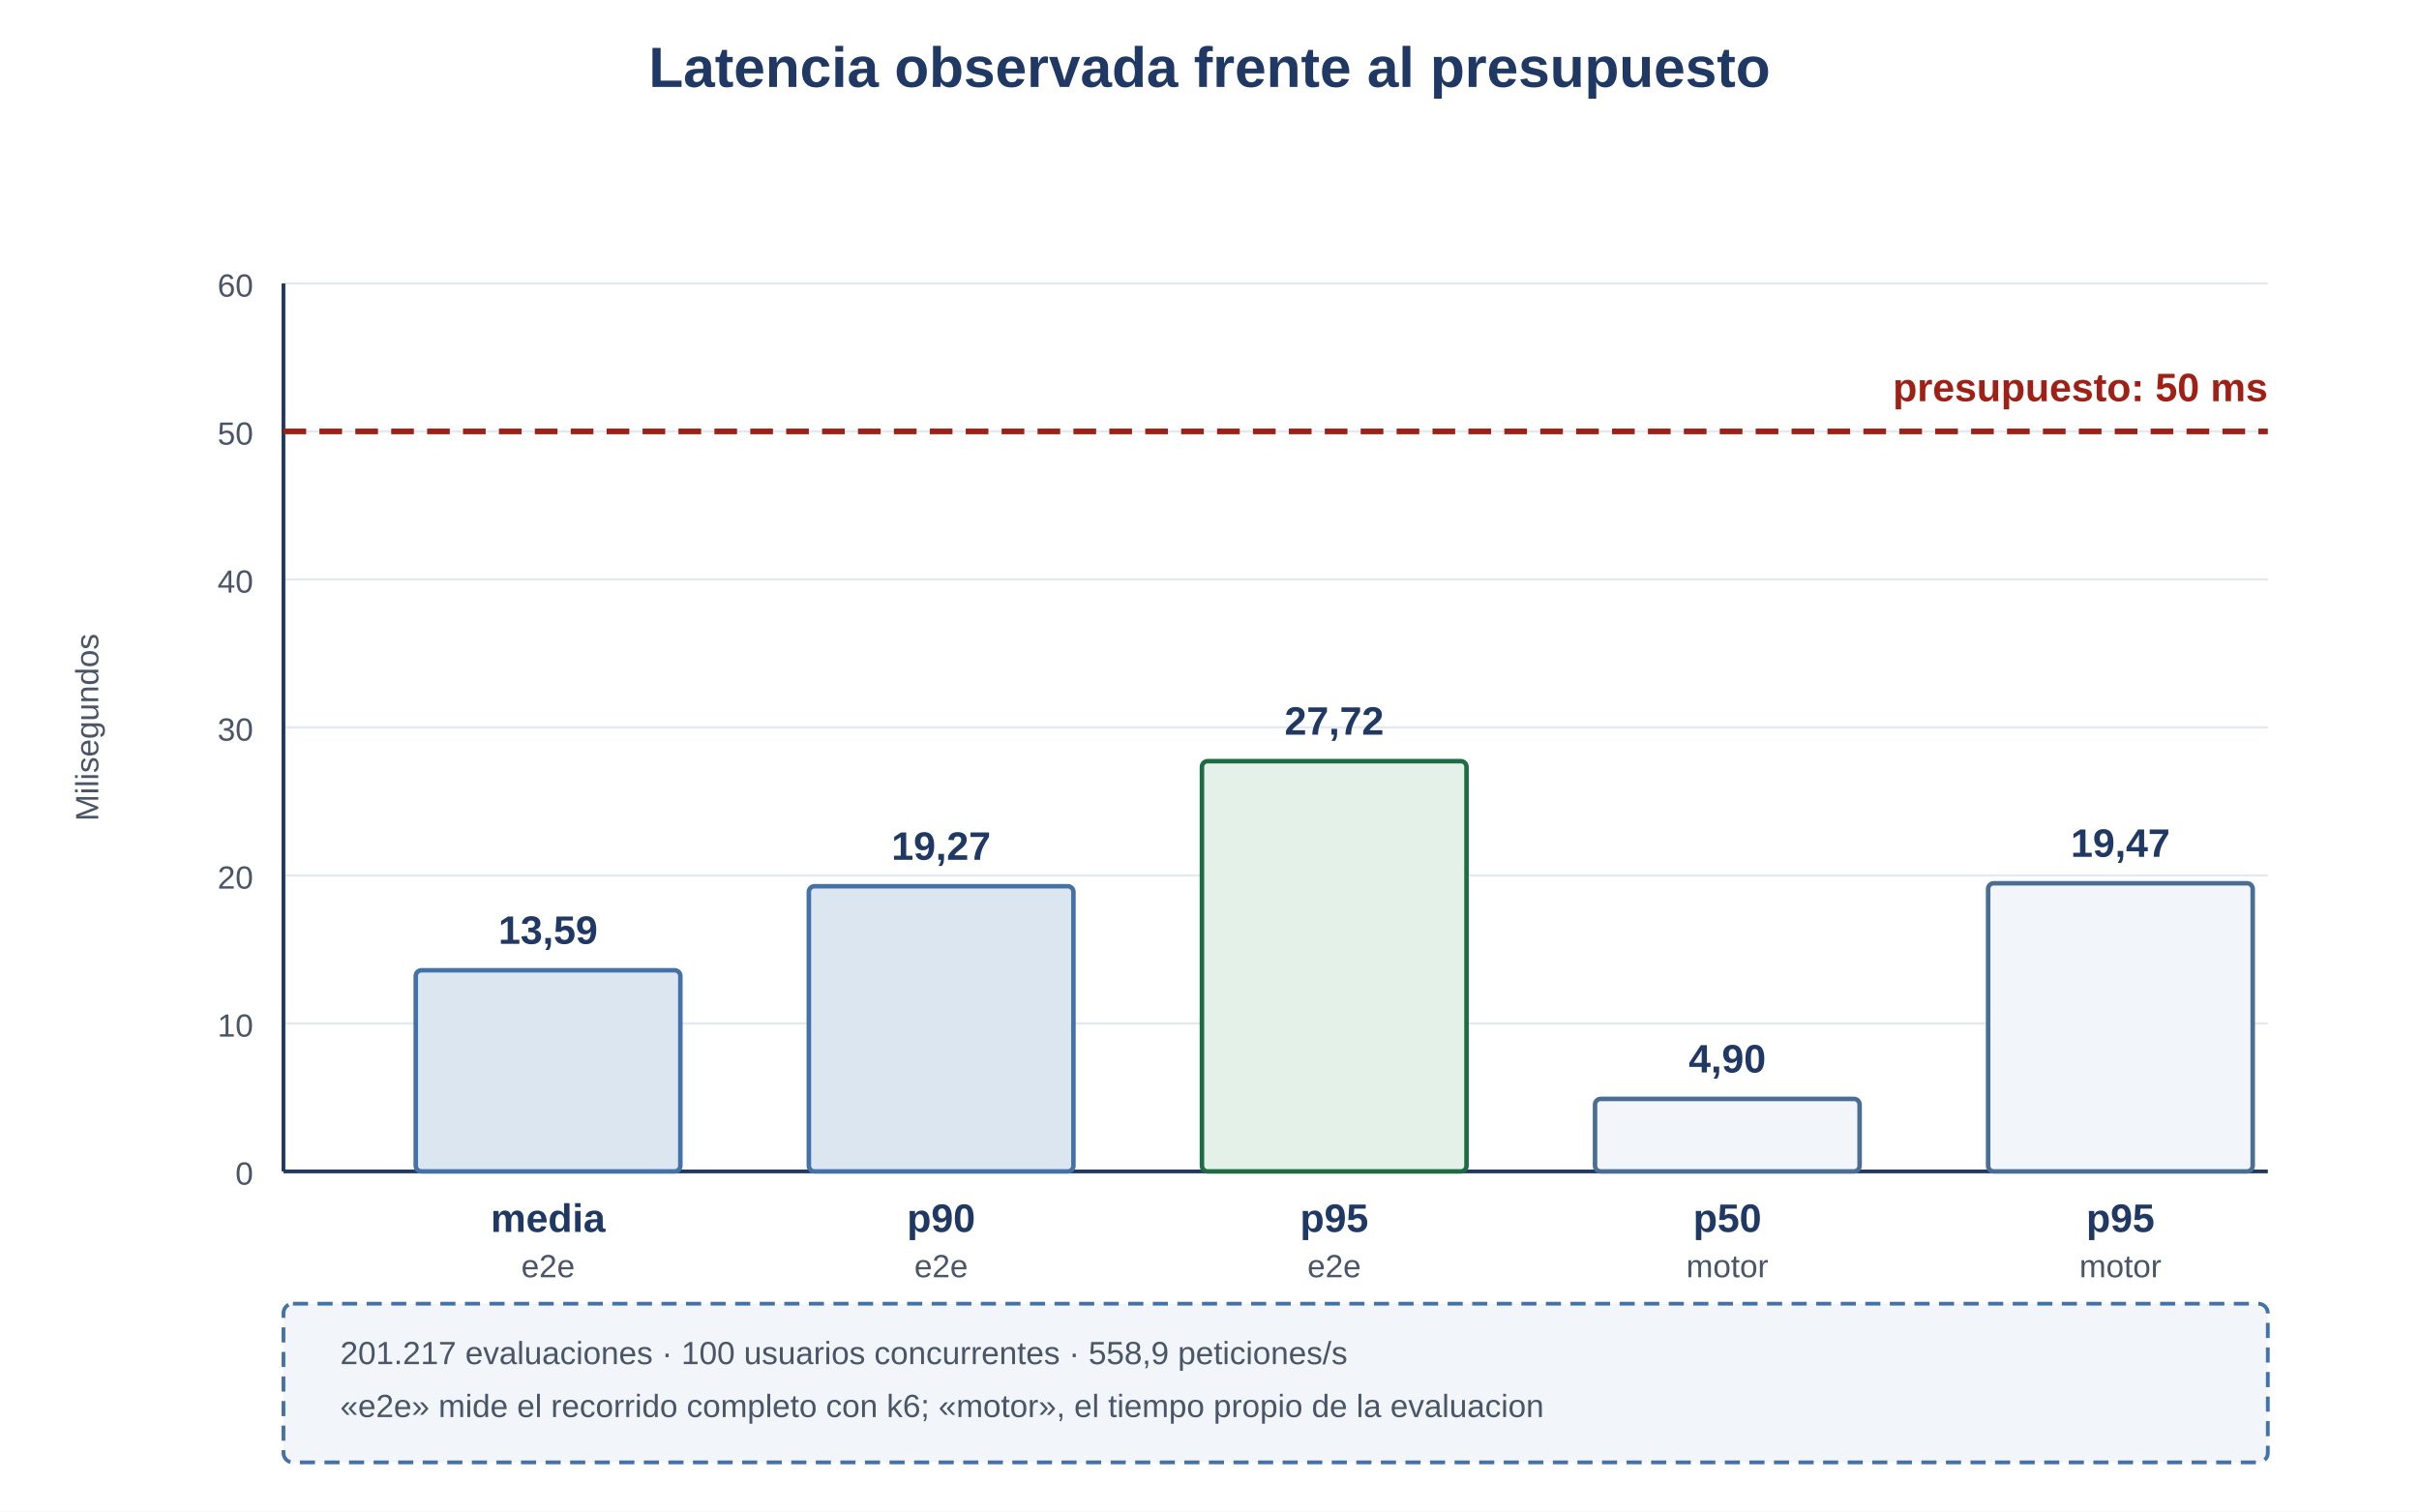
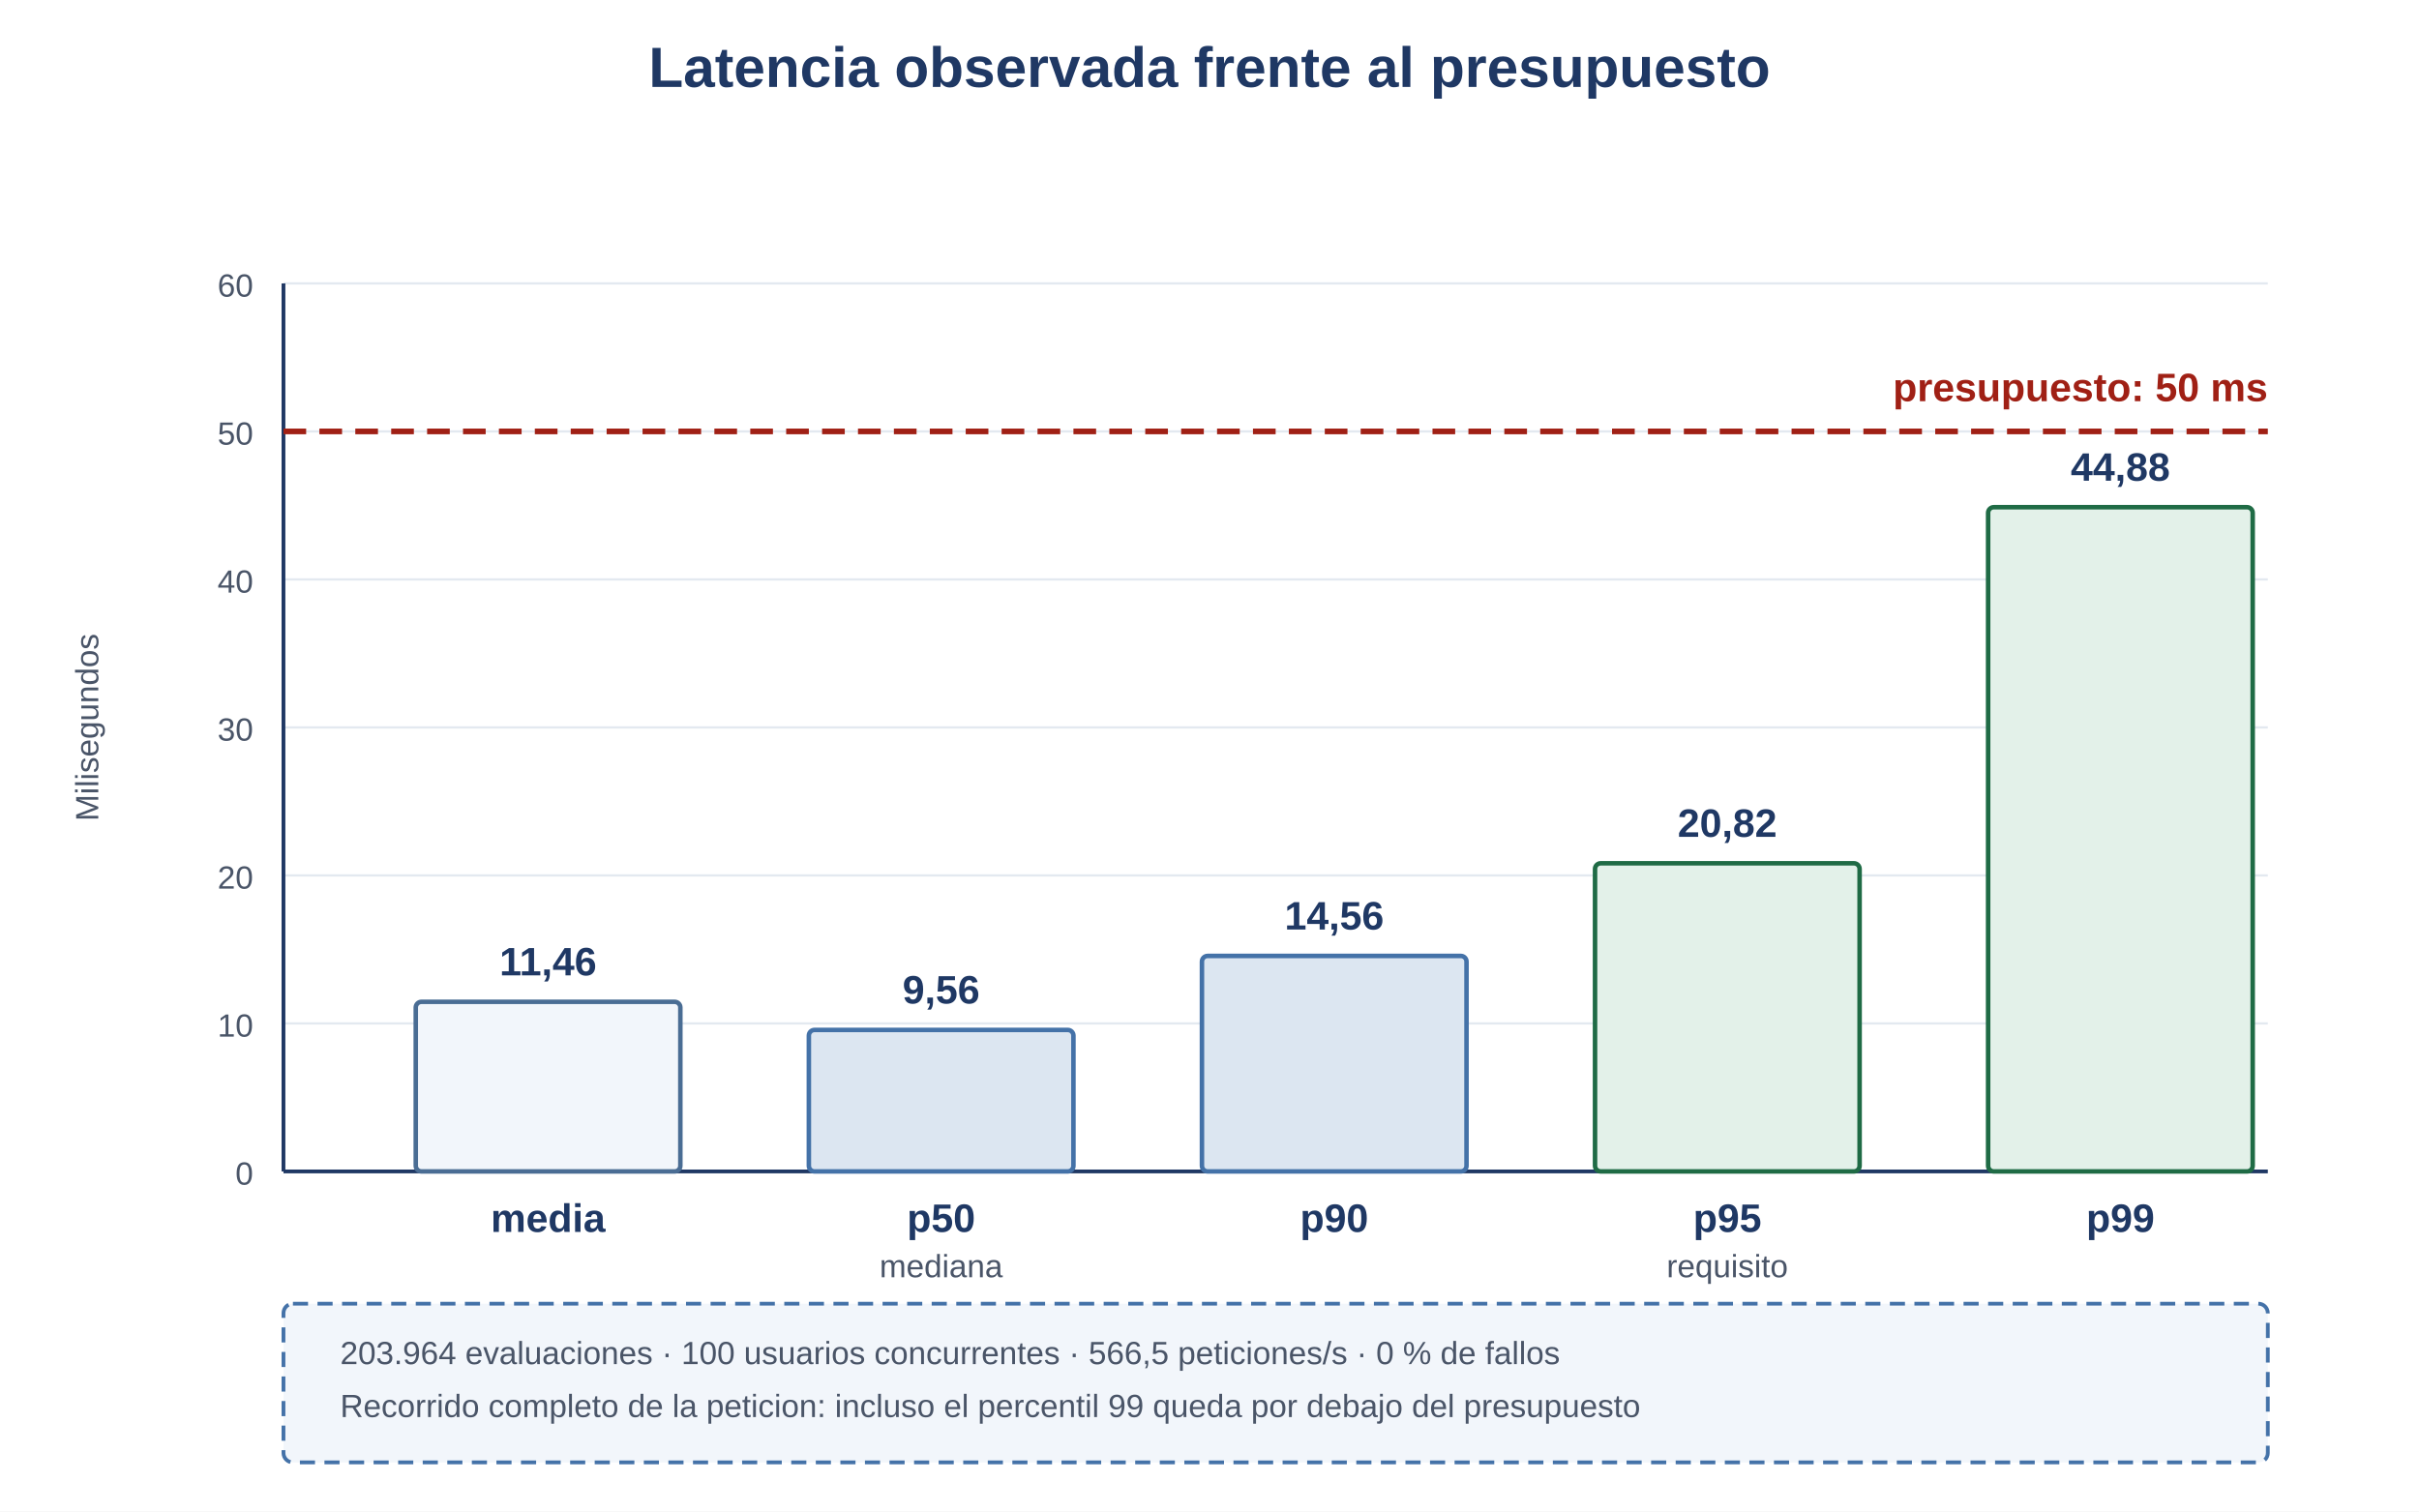
<svg xmlns="http://www.w3.org/2000/svg" viewBox="0 0 1280 800" width="1280" height="800">
  <rect width="1280" height="800" fill="#FFFFFF" />
  <text x="640.0" y="46" font-family="'Segoe UI', 'Calibri', Arial, sans-serif" font-size="30" font-weight="600" fill="#1F3864" text-anchor="middle">Latencia observada frente al presupuesto</text>
  <line x1="150" y1="620.0" x2="1200" y2="620.0" stroke="#E3E9F0" stroke-width="1.2" />
  <text x="134" y="627.0" font-family="'Segoe UI', 'Calibri', Arial, sans-serif" font-size="17" font-weight="400" fill="#4A5568" text-anchor="end">0</text>
  <line x1="150" y1="541.667" x2="1200" y2="541.667" stroke="#E3E9F0" stroke-width="1.2" />
  <text x="134" y="548.667" font-family="'Segoe UI', 'Calibri', Arial, sans-serif" font-size="17" font-weight="400" fill="#4A5568" text-anchor="end">10</text>
  <line x1="150" y1="463.333" x2="1200" y2="463.333" stroke="#E3E9F0" stroke-width="1.2" />
  <text x="134" y="470.333" font-family="'Segoe UI', 'Calibri', Arial, sans-serif" font-size="17" font-weight="400" fill="#4A5568" text-anchor="end">20</text>
  <line x1="150" y1="385.0" x2="1200" y2="385.0" stroke="#E3E9F0" stroke-width="1.2" />
  <text x="134" y="392.0" font-family="'Segoe UI', 'Calibri', Arial, sans-serif" font-size="17" font-weight="400" fill="#4A5568" text-anchor="end">30</text>
  <line x1="150" y1="306.667" x2="1200" y2="306.667" stroke="#E3E9F0" stroke-width="1.2" />
  <text x="134" y="313.667" font-family="'Segoe UI', 'Calibri', Arial, sans-serif" font-size="17" font-weight="400" fill="#4A5568" text-anchor="end">40</text>
  <line x1="150" y1="228.333" x2="1200" y2="228.333" stroke="#E3E9F0" stroke-width="1.2" />
  <text x="134" y="235.333" font-family="'Segoe UI', 'Calibri', Arial, sans-serif" font-size="17" font-weight="400" fill="#4A5568" text-anchor="end">50</text>
  <line x1="150" y1="150.0" x2="1200" y2="150.0" stroke="#E3E9F0" stroke-width="1.2" />
  <text x="134" y="157.0" font-family="'Segoe UI', 'Calibri', Arial, sans-serif" font-size="17" font-weight="400" fill="#4A5568" text-anchor="end">60</text>
  <line x1="150" y1="620" x2="1200" y2="620" stroke="#1F3864" stroke-width="2" />
  <line x1="150" y1="150.0" x2="150" y2="620" stroke="#1F3864" stroke-width="2" />
  <text x="52" y="385.0" font-family="'Segoe UI', 'Calibri', Arial, sans-serif" font-size="17" fill="#4A5568" text-anchor="middle" transform="rotate(-90 52 385.0)">Milisegundos</text>
  <line x1="150" y1="228.333" x2="1200" y2="228.333" stroke="#A02015" stroke-width="3" stroke-dasharray="12 7" />
  <text x="1200" y="212.333" font-family="'Segoe UI', 'Calibri', Arial, sans-serif" font-size="21" font-weight="600" fill="#A02015" text-anchor="end">presupuesto: 50 ms</text>
-   <rect x="220" y="513.545" width="140" height="106.455" fill="#DCE6F1" stroke="#4472A8" stroke-width="2.4" rx="3" />
-   <text x="290.0" y="499.545" font-family="'Segoe UI', 'Calibri', Arial, sans-serif" font-size="21" font-weight="600" fill="#1F3864" text-anchor="middle">13,59</text>
+   <rect x="220" y="530.23" width="140" height="89.77" fill="#F2F6FB" stroke="#4A6D94" stroke-width="2.4" rx="3" />
+   <text x="290.0" y="516.23" font-family="'Segoe UI', 'Calibri', Arial, sans-serif" font-size="21" font-weight="600" fill="#1F3864" text-anchor="middle">11,46</text>
  <text x="290.0" y="652" font-family="'Segoe UI', 'Calibri', Arial, sans-serif" font-size="21" font-weight="600" fill="#1F3864" text-anchor="middle">media</text>
-   <text x="290.0" y="676" font-family="'Segoe UI', 'Calibri', Arial, sans-serif" font-size="17" font-weight="400" fill="#4A5568" text-anchor="middle">e2e</text>
-   <rect x="428" y="469.052" width="140" height="150.948" fill="#DCE6F1" stroke="#4472A8" stroke-width="2.4" rx="3" />
-   <text x="498.0" y="455.052" font-family="'Segoe UI', 'Calibri', Arial, sans-serif" font-size="21" font-weight="600" fill="#1F3864" text-anchor="middle">19,27</text>
-   <text x="498.0" y="652" font-family="'Segoe UI', 'Calibri', Arial, sans-serif" font-size="21" font-weight="600" fill="#1F3864" text-anchor="middle">p90</text>
-   <text x="498.0" y="676" font-family="'Segoe UI', 'Calibri', Arial, sans-serif" font-size="17" font-weight="400" fill="#4A5568" text-anchor="middle">e2e</text>
-   <rect x="636" y="402.86" width="140" height="217.14" fill="#E3F1E9" stroke="#1F6B45" stroke-width="2.4" rx="3" />
-   <text x="706.0" y="388.86" font-family="'Segoe UI', 'Calibri', Arial, sans-serif" font-size="21" font-weight="600" fill="#1F3864" text-anchor="middle">27,72</text>
-   <text x="706.0" y="652" font-family="'Segoe UI', 'Calibri', Arial, sans-serif" font-size="21" font-weight="600" fill="#1F3864" text-anchor="middle">p95</text>
-   <text x="706.0" y="676" font-family="'Segoe UI', 'Calibri', Arial, sans-serif" font-size="17" font-weight="400" fill="#4A5568" text-anchor="middle">e2e</text>
-   <rect x="844" y="581.617" width="140" height="38.383" fill="#F2F6FB" stroke="#4A6D94" stroke-width="2.4" rx="3" />
-   <text x="914.0" y="567.617" font-family="'Segoe UI', 'Calibri', Arial, sans-serif" font-size="21" font-weight="600" fill="#1F3864" text-anchor="middle">4,90</text>
-   <text x="914.0" y="652" font-family="'Segoe UI', 'Calibri', Arial, sans-serif" font-size="21" font-weight="600" fill="#1F3864" text-anchor="middle">p50</text>
-   <text x="914.0" y="676" font-family="'Segoe UI', 'Calibri', Arial, sans-serif" font-size="17" font-weight="400" fill="#4A5568" text-anchor="middle">motor</text>
-   <rect x="1052" y="467.485" width="140" height="152.515" fill="#F2F6FB" stroke="#4A6D94" stroke-width="2.4" rx="3" />
-   <text x="1122.0" y="453.485" font-family="'Segoe UI', 'Calibri', Arial, sans-serif" font-size="21" font-weight="600" fill="#1F3864" text-anchor="middle">19,47</text>
-   <text x="1122.0" y="652" font-family="'Segoe UI', 'Calibri', Arial, sans-serif" font-size="21" font-weight="600" fill="#1F3864" text-anchor="middle">p95</text>
-   <text x="1122.0" y="676" font-family="'Segoe UI', 'Calibri', Arial, sans-serif" font-size="17" font-weight="400" fill="#4A5568" text-anchor="middle">motor</text>
+   <text x="290.0" y="676" font-family="'Segoe UI', 'Calibri', Arial, sans-serif" font-size="17" font-weight="400" fill="#4A5568" text-anchor="middle" />
+   <rect x="428" y="545.113" width="140" height="74.887" fill="#DCE6F1" stroke="#4472A8" stroke-width="2.4" rx="3" />
+   <text x="498.0" y="531.113" font-family="'Segoe UI', 'Calibri', Arial, sans-serif" font-size="21" font-weight="600" fill="#1F3864" text-anchor="middle">9,56</text>
+   <text x="498.0" y="652" font-family="'Segoe UI', 'Calibri', Arial, sans-serif" font-size="21" font-weight="600" fill="#1F3864" text-anchor="middle">p50</text>
+   <text x="498.0" y="676" font-family="'Segoe UI', 'Calibri', Arial, sans-serif" font-size="17" font-weight="400" fill="#4A5568" text-anchor="middle">mediana</text>
+   <rect x="636" y="505.947" width="140" height="114.053" fill="#DCE6F1" stroke="#4472A8" stroke-width="2.4" rx="3" />
+   <text x="706.0" y="491.947" font-family="'Segoe UI', 'Calibri', Arial, sans-serif" font-size="21" font-weight="600" fill="#1F3864" text-anchor="middle">14,56</text>
+   <text x="706.0" y="652" font-family="'Segoe UI', 'Calibri', Arial, sans-serif" font-size="21" font-weight="600" fill="#1F3864" text-anchor="middle">p90</text>
+   <text x="706.0" y="676" font-family="'Segoe UI', 'Calibri', Arial, sans-serif" font-size="17" font-weight="400" fill="#4A5568" text-anchor="middle" />
+   <rect x="844" y="456.91" width="140" height="163.09" fill="#E3F1E9" stroke="#1F6B45" stroke-width="2.4" rx="3" />
+   <text x="914.0" y="442.91" font-family="'Segoe UI', 'Calibri', Arial, sans-serif" font-size="21" font-weight="600" fill="#1F3864" text-anchor="middle">20,82</text>
+   <text x="914.0" y="652" font-family="'Segoe UI', 'Calibri', Arial, sans-serif" font-size="21" font-weight="600" fill="#1F3864" text-anchor="middle">p95</text>
+   <text x="914.0" y="676" font-family="'Segoe UI', 'Calibri', Arial, sans-serif" font-size="17" font-weight="400" fill="#4A5568" text-anchor="middle">requisito</text>
+   <rect x="1052" y="268.44" width="140" height="351.56" fill="#E3F1E9" stroke="#1F6B45" stroke-width="2.4" rx="3" />
+   <text x="1122.0" y="254.44" font-family="'Segoe UI', 'Calibri', Arial, sans-serif" font-size="21" font-weight="600" fill="#1F3864" text-anchor="middle">44,88</text>
+   <text x="1122.0" y="652" font-family="'Segoe UI', 'Calibri', Arial, sans-serif" font-size="21" font-weight="600" fill="#1F3864" text-anchor="middle">p99</text>
+   <text x="1122.0" y="676" font-family="'Segoe UI', 'Calibri', Arial, sans-serif" font-size="17" font-weight="400" fill="#4A5568" text-anchor="middle" />
  <rect x="150" y="690" width="1050" height="84" fill="#F2F6FB" stroke="#4472A8" stroke-width="2" rx="5" stroke-dasharray="8 5" />
-   <text x="180" y="722" font-family="'Segoe UI', 'Calibri', Arial, sans-serif" font-size="17" font-weight="400" fill="#4A5568" text-anchor="start">201.217 evaluaciones · 100 usuarios concurrentes · 558,9 peticiones/s</text>
-   <text x="180" y="750" font-family="'Segoe UI', 'Calibri', Arial, sans-serif" font-size="17" font-weight="400" fill="#4A5568" text-anchor="start">«e2e» mide el recorrido completo con k6; «motor», el tiempo propio de la evaluacion</text>
+   <text x="180" y="722" font-family="'Segoe UI', 'Calibri', Arial, sans-serif" font-size="17" font-weight="400" fill="#4A5568" text-anchor="start">203.964 evaluaciones · 100 usuarios concurrentes · 566,5 peticiones/s · 0 % de fallos</text>
+   <text x="180" y="750" font-family="'Segoe UI', 'Calibri', Arial, sans-serif" font-size="17" font-weight="400" fill="#4A5568" text-anchor="start">Recorrido completo de la peticion: incluso el percentil 99 queda por debajo del presupuesto</text>
</svg>
